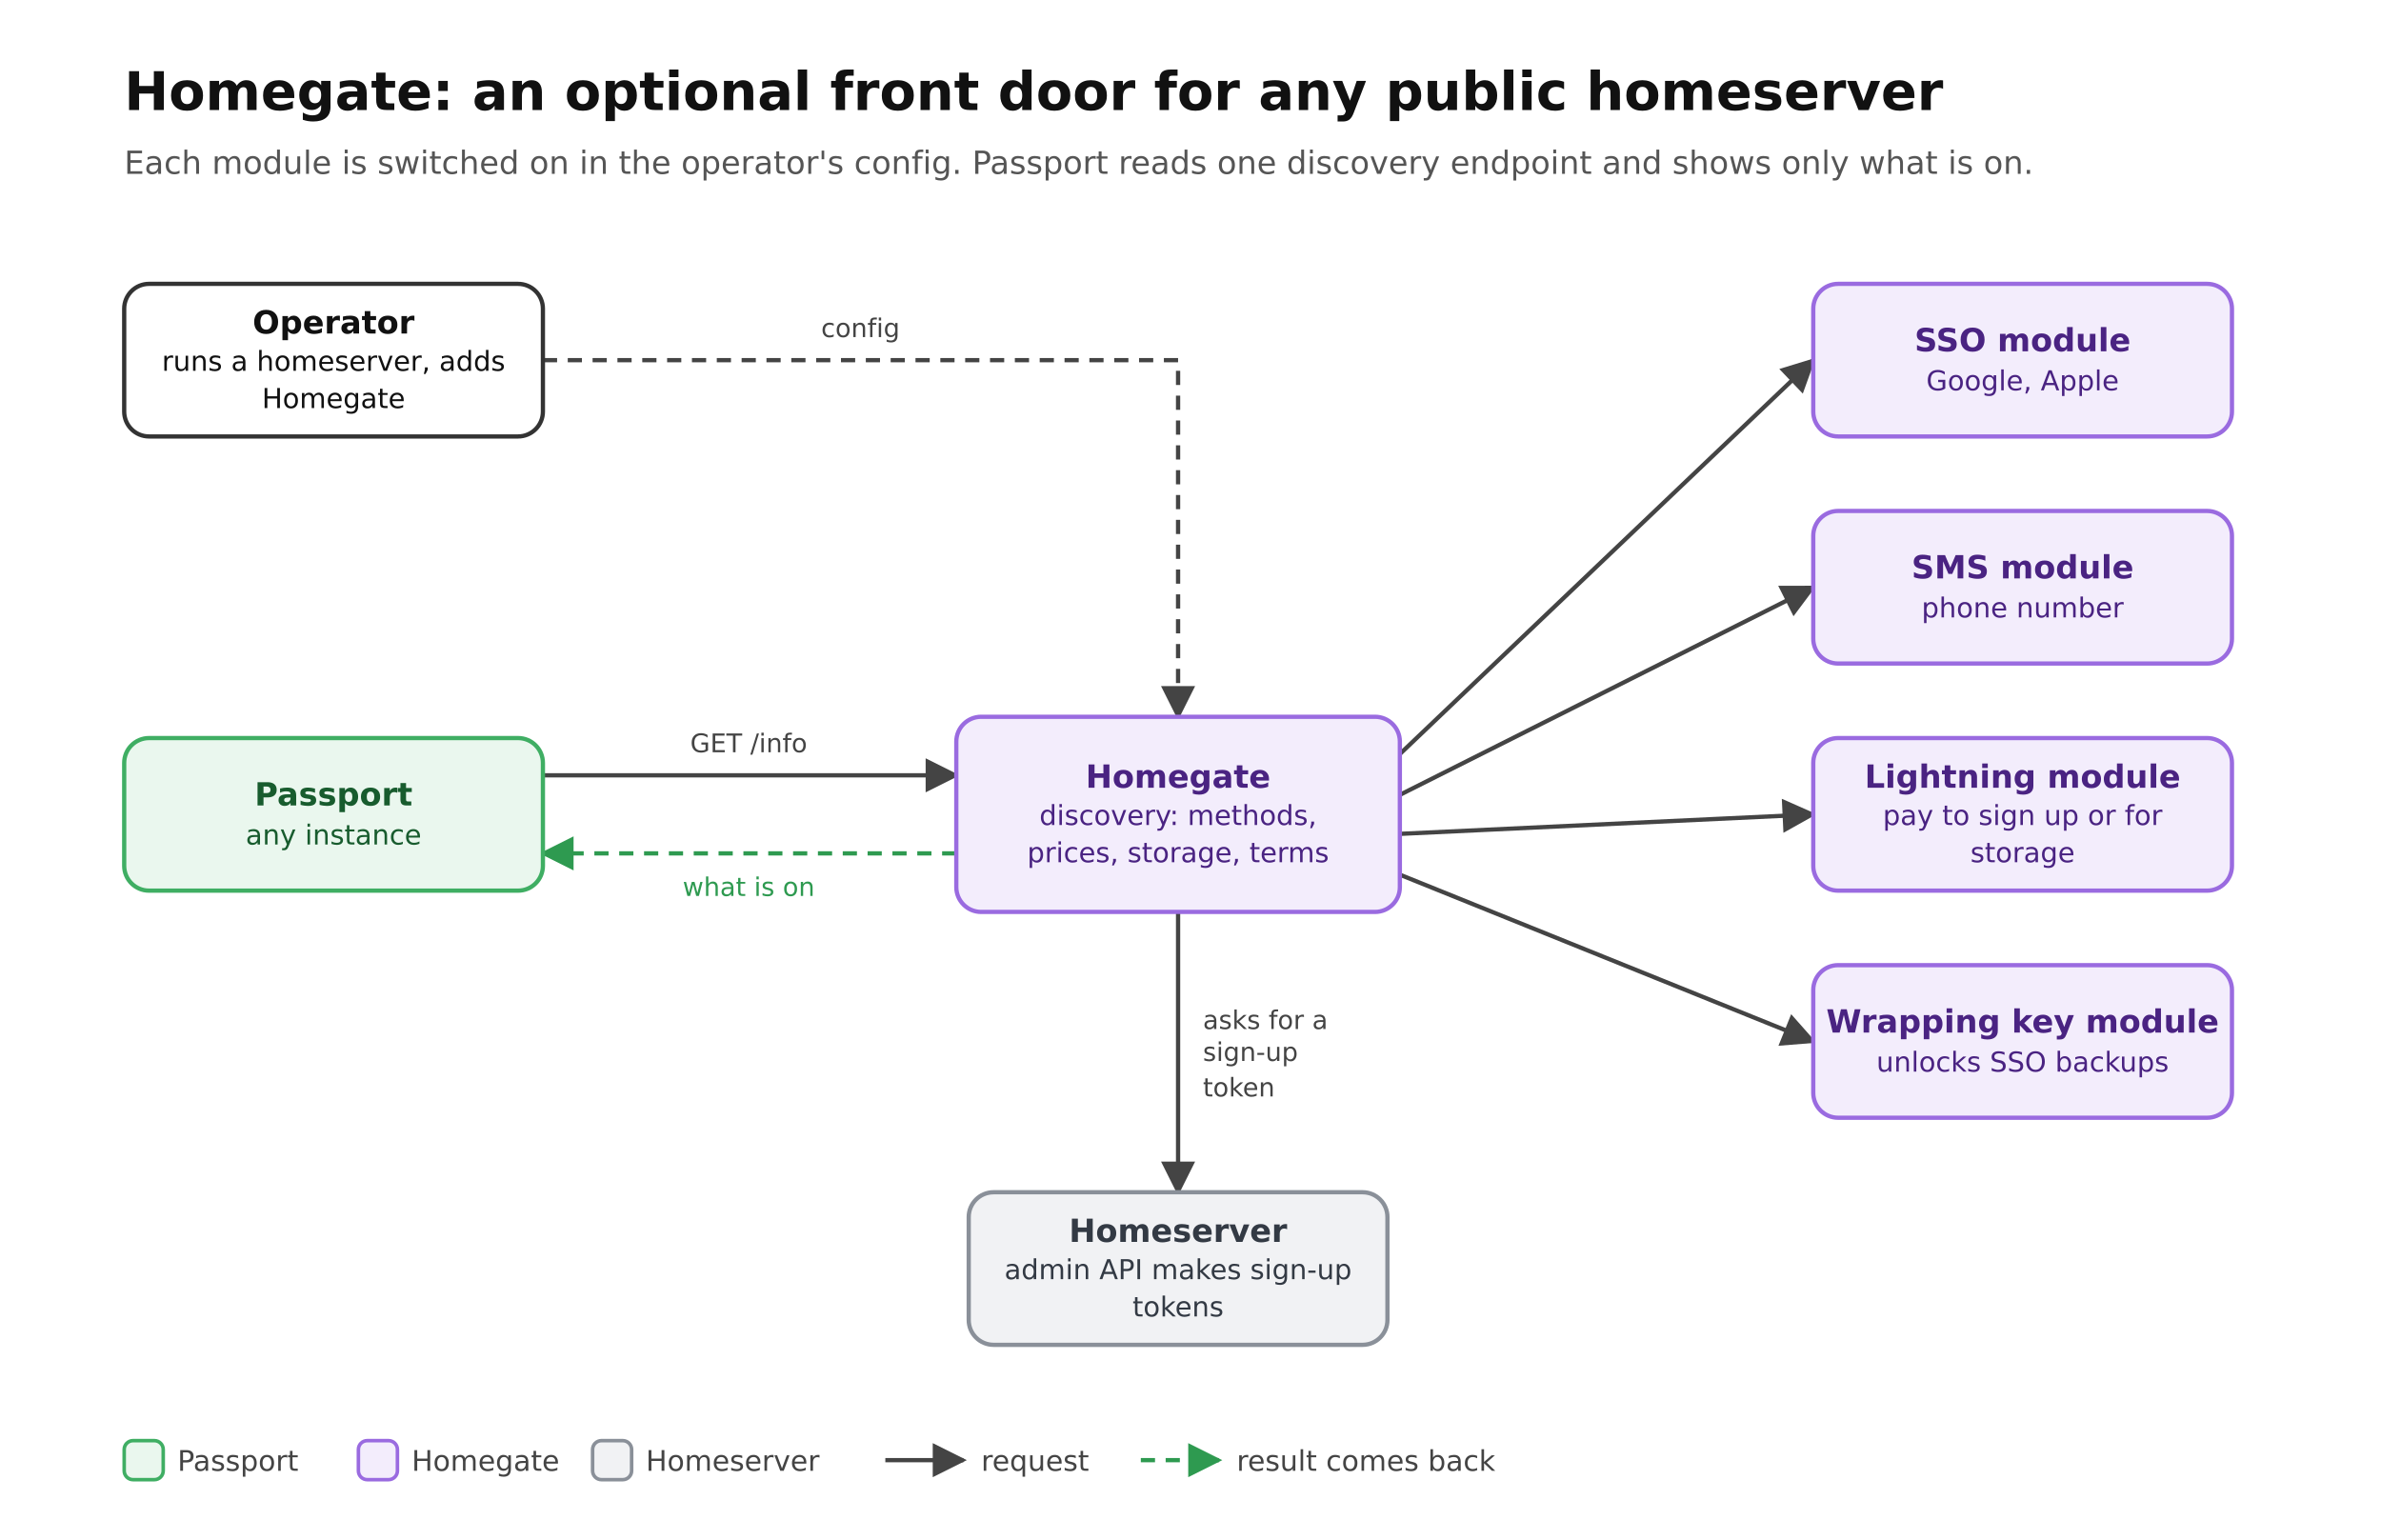
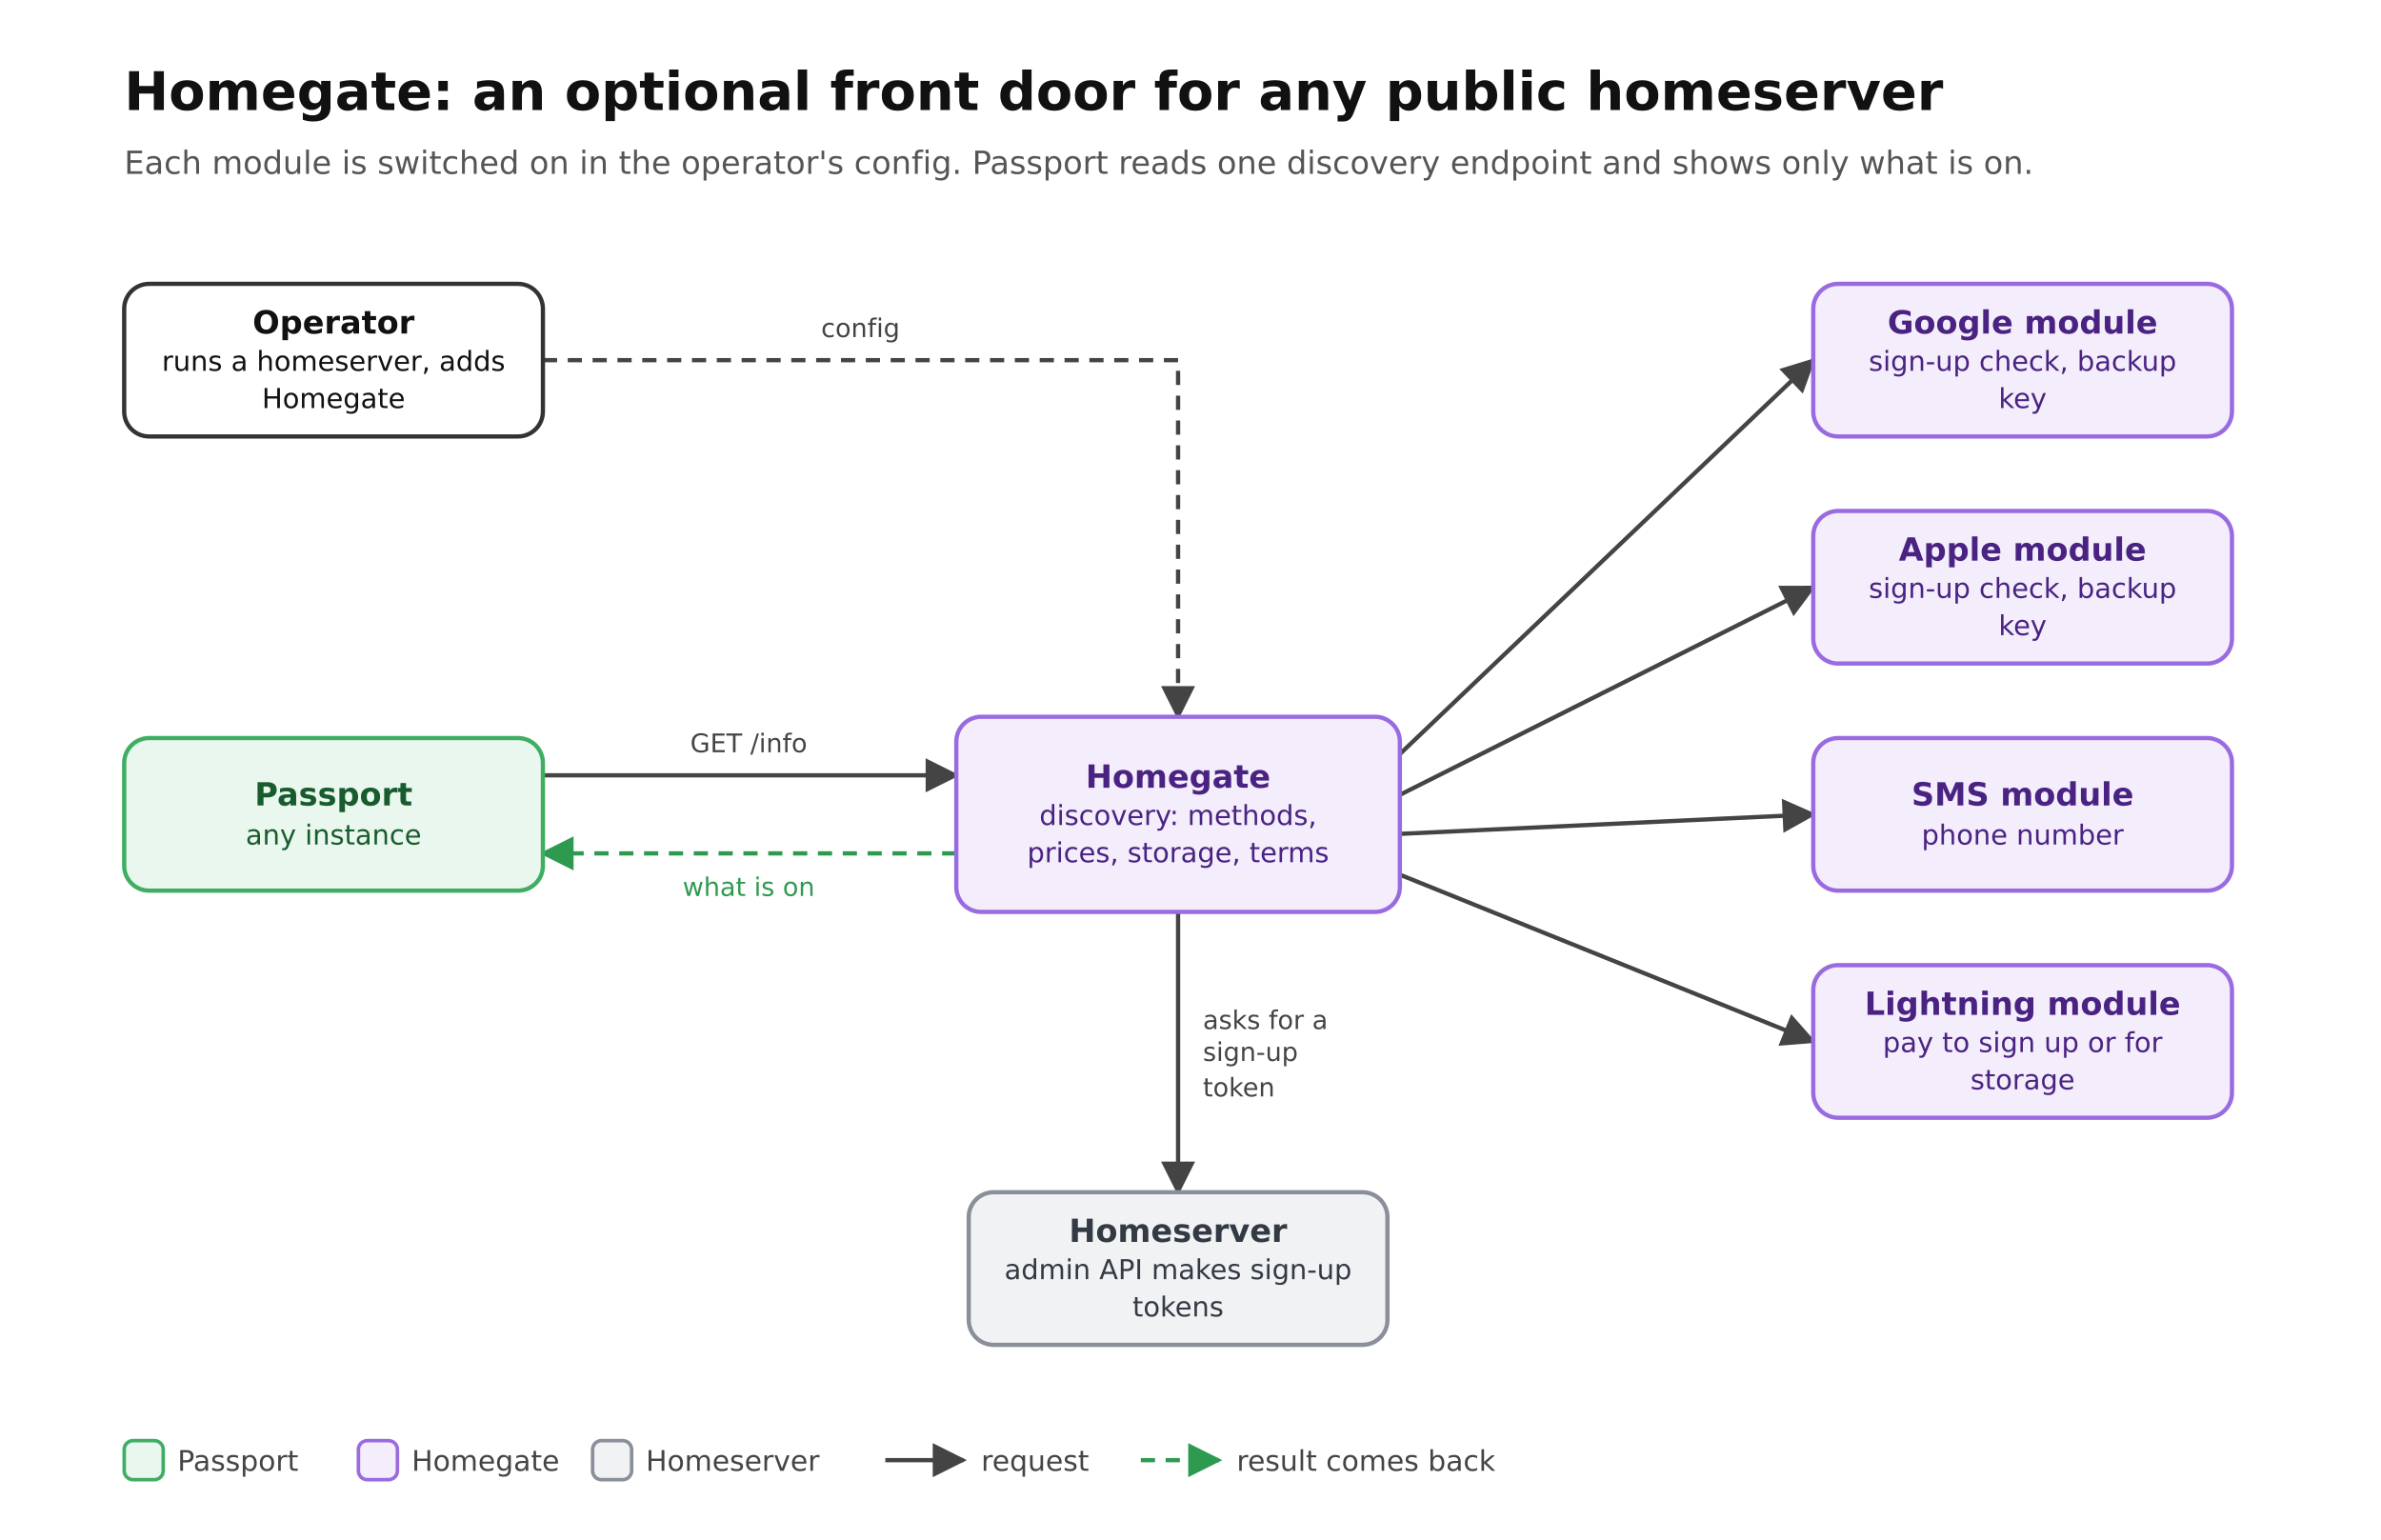
<svg xmlns="http://www.w3.org/2000/svg" viewBox="0 0 1342 868" width="1342" height="868" font-family="DejaVu Sans, Verdana, sans-serif">
  <defs>
    <marker id="ar" viewBox="0 0 10 10" refX="9" refY="5" markerWidth="8" markerHeight="8" orient="auto">
      <path d="M0,0 L10,5 L0,10 z" fill="#444" />
    </marker>
    <marker id="ag" viewBox="0 0 10 10" refX="9" refY="5" markerWidth="8" markerHeight="8" orient="auto">
      <path d="M0,0 L10,5 L0,10 z" fill="#2E9A50" />
    </marker>
  </defs>
  <rect width="1342" height="868" fill="#FFFFFF" />
  <text x="70" y="62" font-size="30" font-weight="bold" fill="#111">Homegate: an optional front door for any public homeserver</text>
  <text x="70" y="98" font-size="18" fill="#555">Each module is switched on in the operator's config. Passport reads one discovery endpoint and shows only what is on.</text>
  <path d="M306,203 L664,203 L664,404" fill="none" stroke="#444" stroke-width="2.4" stroke-dasharray="8 6" marker-end="url(#ar)" />
  <path d="M306,437 L539,437" fill="none" stroke="#444" stroke-width="2.4" marker-end="url(#ar)" />
  <path d="M539,481 L306,481" fill="none" stroke="#2E9A50" stroke-width="2.4" stroke-dasharray="8 6" marker-end="url(#ag)" />
  <path d="M789,425 L1022,203" fill="none" stroke="#444" stroke-width="2.4" marker-end="url(#ar)" />
  <path d="M789,448 L1022,331" fill="none" stroke="#444" stroke-width="2.4" marker-end="url(#ar)" />
  <path d="M789,470 L1022,459" fill="none" stroke="#444" stroke-width="2.4" marker-end="url(#ar)" />
  <path d="M789,493 L1022,587" fill="none" stroke="#444" stroke-width="2.4" marker-end="url(#ar)" />
  <path d="M664,514 L664,672" fill="none" stroke="#444" stroke-width="2.4" marker-end="url(#ar)" />
  <rect x="70" y="160" width="236" height="86" rx="14" fill="#FFFFFF" stroke="#333333" stroke-width="2.4" />
  <text x="188" y="188" font-size="18" font-weight="bold" fill="#111111" text-anchor="middle">Operator</text>
  <text x="188" y="209" font-size="15.5" fill="#111111" text-anchor="middle">runs a homeserver, adds</text>
  <text x="188" y="230" font-size="15.5" fill="#111111" text-anchor="middle">Homegate</text>
  <rect x="70" y="416" width="236" height="86" rx="14" fill="#EAF7EE" stroke="#3FAE63" stroke-width="2.4" />
  <text x="188" y="454" font-size="18" font-weight="bold" fill="#185C2E" text-anchor="middle">Passport</text>
  <text x="188" y="476" font-size="15.5" fill="#185C2E" text-anchor="middle">any instance</text>
  <rect x="539" y="404" width="250" height="110" rx="14" fill="#F3EDFC" stroke="#9A6BE0" stroke-width="2.4" />
  <text x="664" y="444" font-size="18" font-weight="bold" fill="#4A2382" text-anchor="middle">Homegate</text>
  <text x="664" y="465" font-size="15.5" fill="#4A2382" text-anchor="middle">discovery: methods,</text>
  <text x="664" y="486" font-size="15.5" fill="#4A2382" text-anchor="middle">prices, storage, terms</text>
  <rect x="1022" y="160" width="236" height="86" rx="14" fill="#F3EDFC" stroke="#9A6BE0" stroke-width="2.4" />
-   <text x="1140" y="198" font-size="18" font-weight="bold" fill="#4A2382" text-anchor="middle">SSO module</text>
-   <text x="1140" y="220" font-size="15.5" fill="#4A2382" text-anchor="middle">Google, Apple</text>
+   <text x="1140" y="188" font-size="18" font-weight="bold" fill="#4A2382" text-anchor="middle">Google module</text>
+   <text x="1140" y="209" font-size="15.5" fill="#4A2382" text-anchor="middle">sign-up check, backup</text>
+   <text x="1140" y="230" font-size="15.5" fill="#4A2382" text-anchor="middle">key</text>
  <rect x="1022" y="288" width="236" height="86" rx="14" fill="#F3EDFC" stroke="#9A6BE0" stroke-width="2.4" />
-   <text x="1140" y="326" font-size="18" font-weight="bold" fill="#4A2382" text-anchor="middle">SMS module</text>
-   <text x="1140" y="348" font-size="15.5" fill="#4A2382" text-anchor="middle">phone number</text>
+   <text x="1140" y="316" font-size="18" font-weight="bold" fill="#4A2382" text-anchor="middle">Apple module</text>
+   <text x="1140" y="337" font-size="15.5" fill="#4A2382" text-anchor="middle">sign-up check, backup</text>
+   <text x="1140" y="358" font-size="15.5" fill="#4A2382" text-anchor="middle">key</text>
  <rect x="1022" y="416" width="236" height="86" rx="14" fill="#F3EDFC" stroke="#9A6BE0" stroke-width="2.4" />
-   <text x="1140" y="444" font-size="18" font-weight="bold" fill="#4A2382" text-anchor="middle">Lightning module</text>
-   <text x="1140" y="465" font-size="15.5" fill="#4A2382" text-anchor="middle">pay to sign up or for</text>
-   <text x="1140" y="486" font-size="15.5" fill="#4A2382" text-anchor="middle">storage</text>
+   <text x="1140" y="454" font-size="18" font-weight="bold" fill="#4A2382" text-anchor="middle">SMS module</text>
+   <text x="1140" y="476" font-size="15.5" fill="#4A2382" text-anchor="middle">phone number</text>
  <rect x="1022" y="544" width="236" height="86" rx="14" fill="#F3EDFC" stroke="#9A6BE0" stroke-width="2.4" />
-   <text x="1140" y="582" font-size="18" font-weight="bold" fill="#4A2382" text-anchor="middle">Wrapping key module</text>
-   <text x="1140" y="604" font-size="15.5" fill="#4A2382" text-anchor="middle">unlocks SSO backups</text>
+   <text x="1140" y="572" font-size="18" font-weight="bold" fill="#4A2382" text-anchor="middle">Lightning module</text>
+   <text x="1140" y="593" font-size="15.5" fill="#4A2382" text-anchor="middle">pay to sign up or for</text>
+   <text x="1140" y="614" font-size="15.5" fill="#4A2382" text-anchor="middle">storage</text>
  <rect x="546" y="672" width="236" height="86" rx="14" fill="#F1F2F4" stroke="#8A9099" stroke-width="2.4" />
  <text x="664" y="700" font-size="18" font-weight="bold" fill="#333A44" text-anchor="middle">Homeserver</text>
  <text x="664" y="721" font-size="15.5" fill="#333A44" text-anchor="middle">admin API makes sign-up</text>
  <text x="664" y="742" font-size="15.5" fill="#333A44" text-anchor="middle">tokens</text>
  <rect x="454" y="172" width="61" height="25" rx="6" fill="#FFFFFF" opacity="0.92" />
  <text x="485" y="190" font-size="14.5" fill="#444" text-anchor="middle">config</text>
  <rect x="380" y="406" width="86" height="25" rx="6" fill="#FFFFFF" opacity="0.92" />
  <text x="422" y="424" font-size="14.5" fill="#444" text-anchor="middle">GET /info</text>
  <rect x="376" y="487" width="94" height="25" rx="6" fill="#FFFFFF" opacity="0.92" />
  <text x="422" y="505" font-size="14.5" fill="#2E9A50" text-anchor="middle">what is on</text>
  <rect x="672" y="562" width="94" height="63" rx="6" fill="#FFFFFF" opacity="0.92" />
  <text x="678" y="580" font-size="14.5" fill="#444" text-anchor="start">asks for a</text>
  <text x="678" y="598" font-size="14.5" fill="#444" text-anchor="start">sign-up</text>
  <text x="678" y="618" font-size="14.5" fill="#444" text-anchor="start">token</text>
  <rect x="70" y="812" width="22" height="22" rx="5" fill="#EAF7EE" stroke="#3FAE63" stroke-width="2" />
  <text x="100" y="829" font-size="16" fill="#444">Passport</text>
  <rect x="202.0" y="812" width="22" height="22" rx="5" fill="#F3EDFC" stroke="#9A6BE0" stroke-width="2" />
  <text x="232.0" y="829" font-size="16" fill="#444">Homegate</text>
  <rect x="334.0" y="812" width="22" height="22" rx="5" fill="#F1F2F4" stroke="#8A9099" stroke-width="2" />
  <text x="364.0" y="829" font-size="16" fill="#444">Homeserver</text>
  <path d="M499.0,823 L543.0,823" stroke="#444" stroke-width="2.4" marker-end="url(#ar)" />
  <text x="553.0" y="829" font-size="16" fill="#444">request</text>
  <path d="M643.0,823 L687.0,823" stroke="#2E9A50" stroke-width="2.4" stroke-dasharray="8 6" marker-end="url(#ag)" />
  <text x="697.0" y="829" font-size="16" fill="#444">result comes back</text>
</svg>
